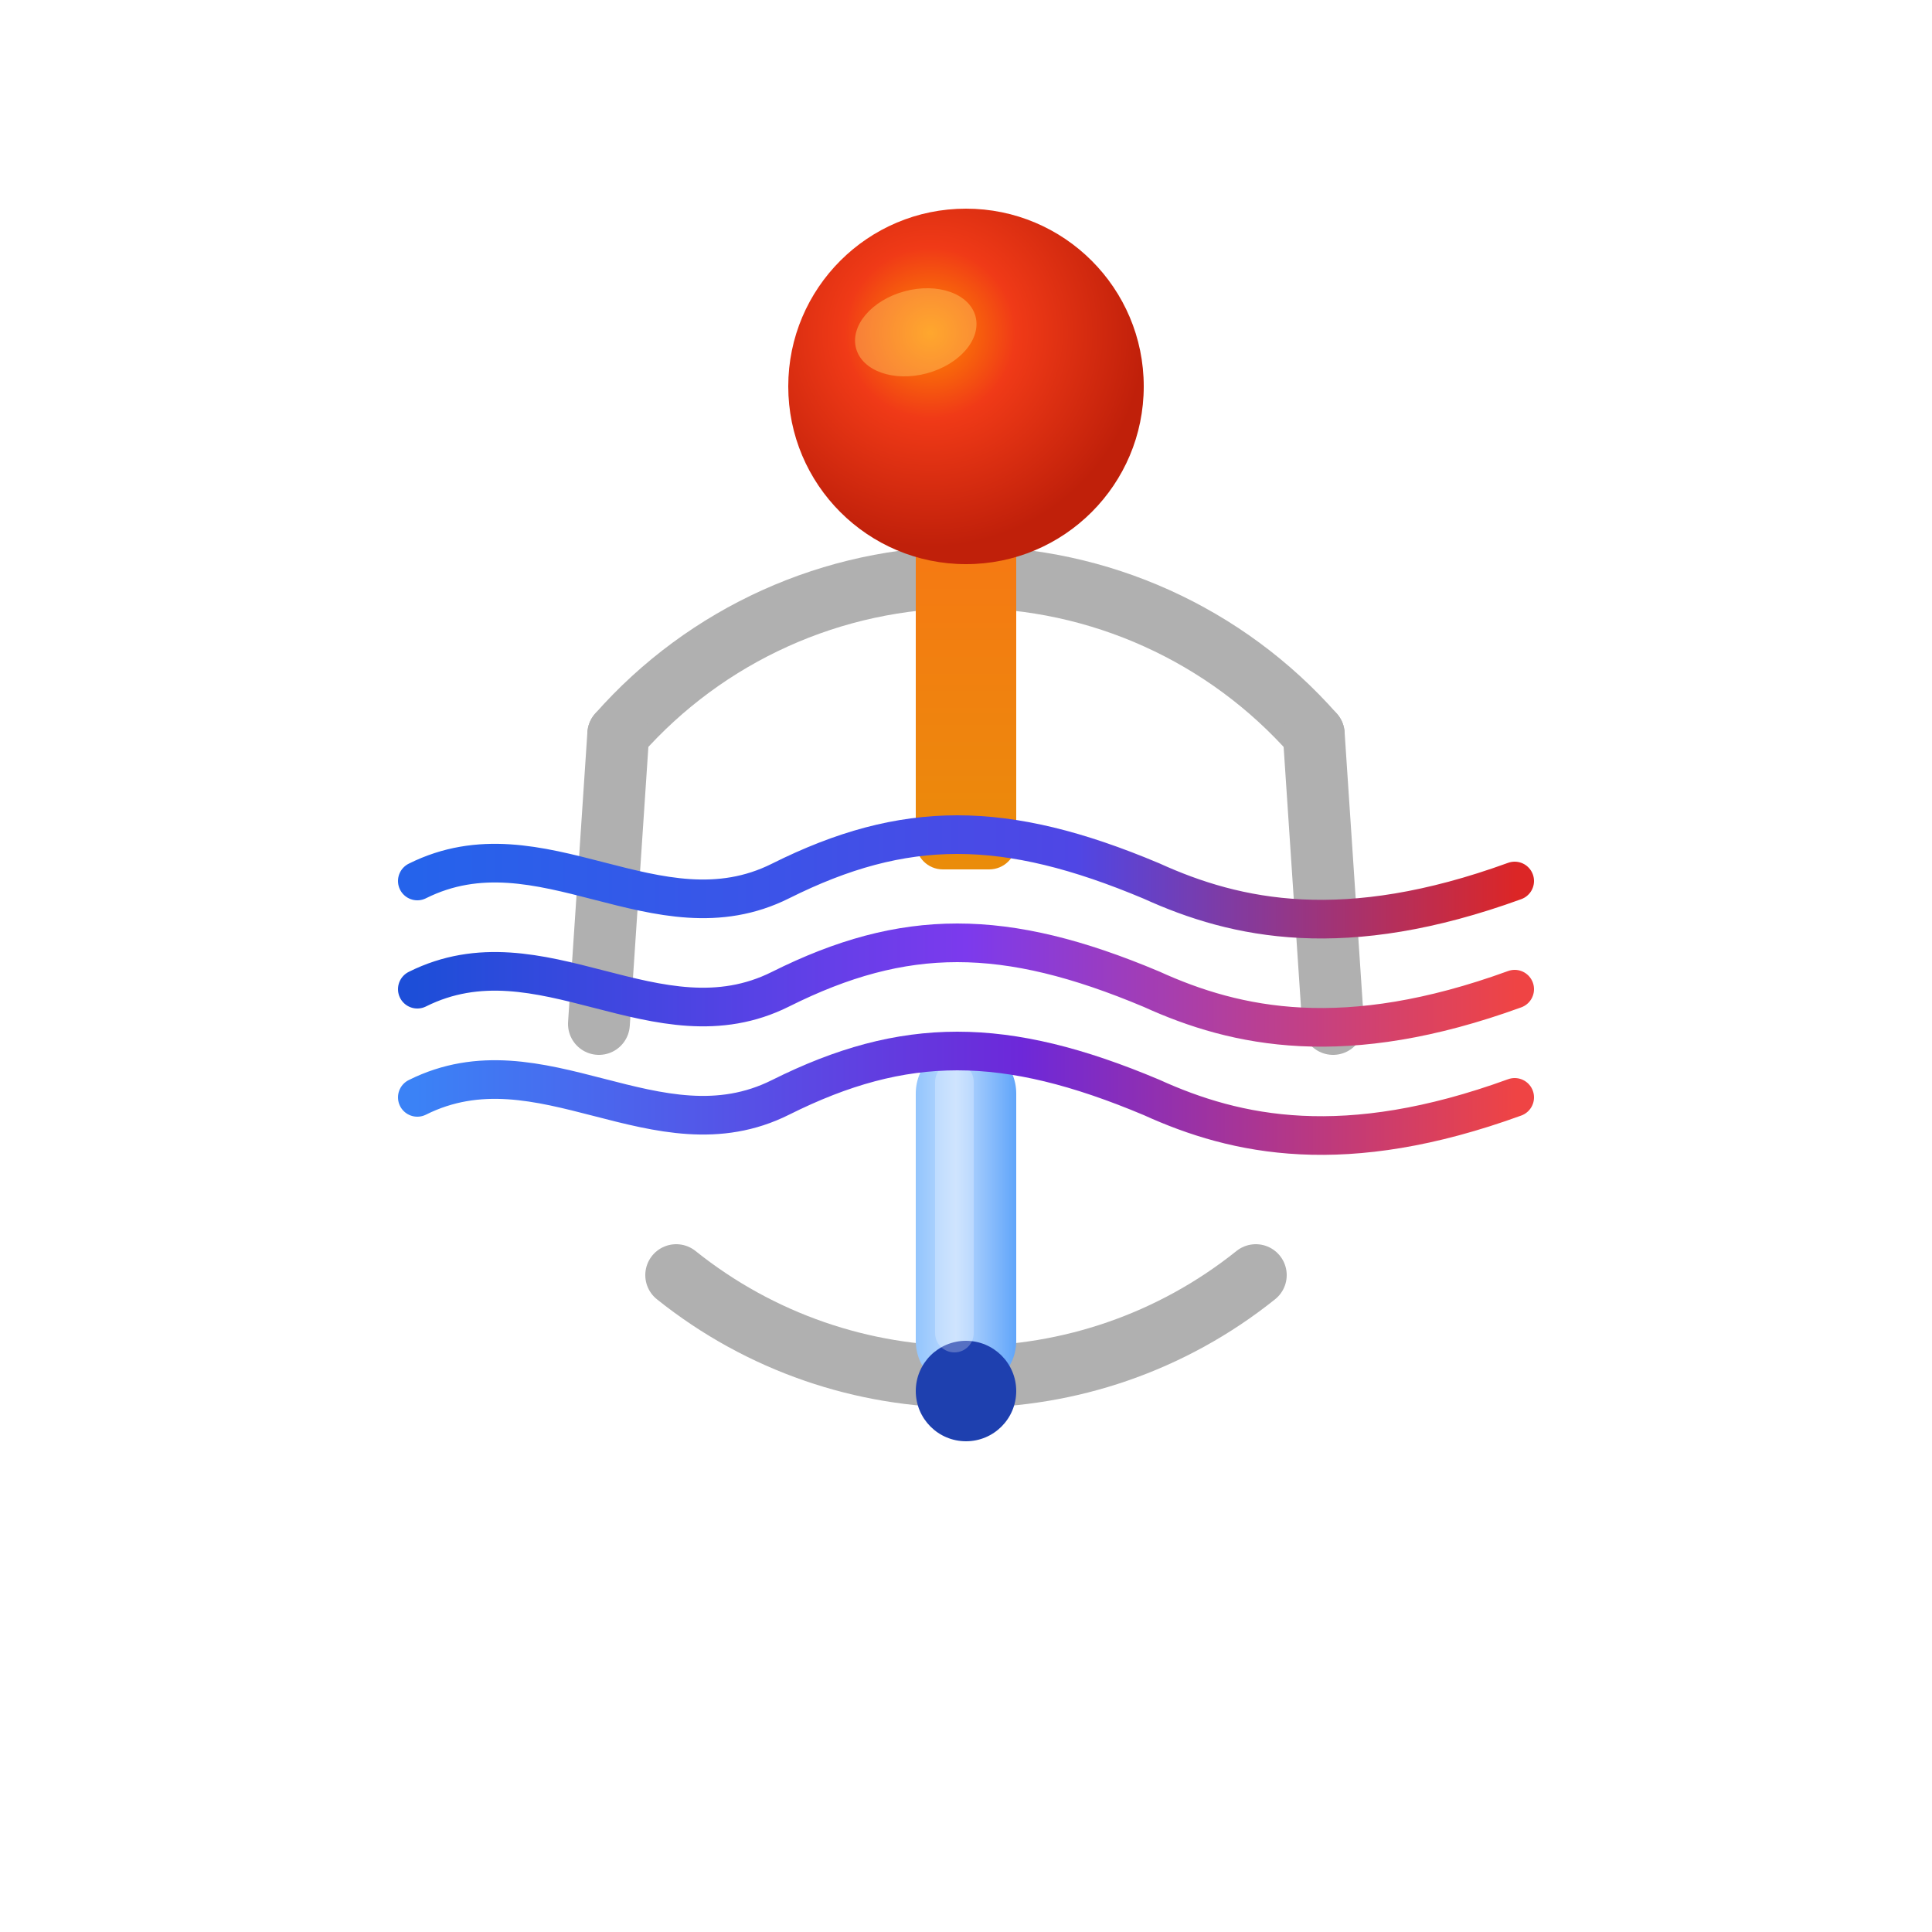
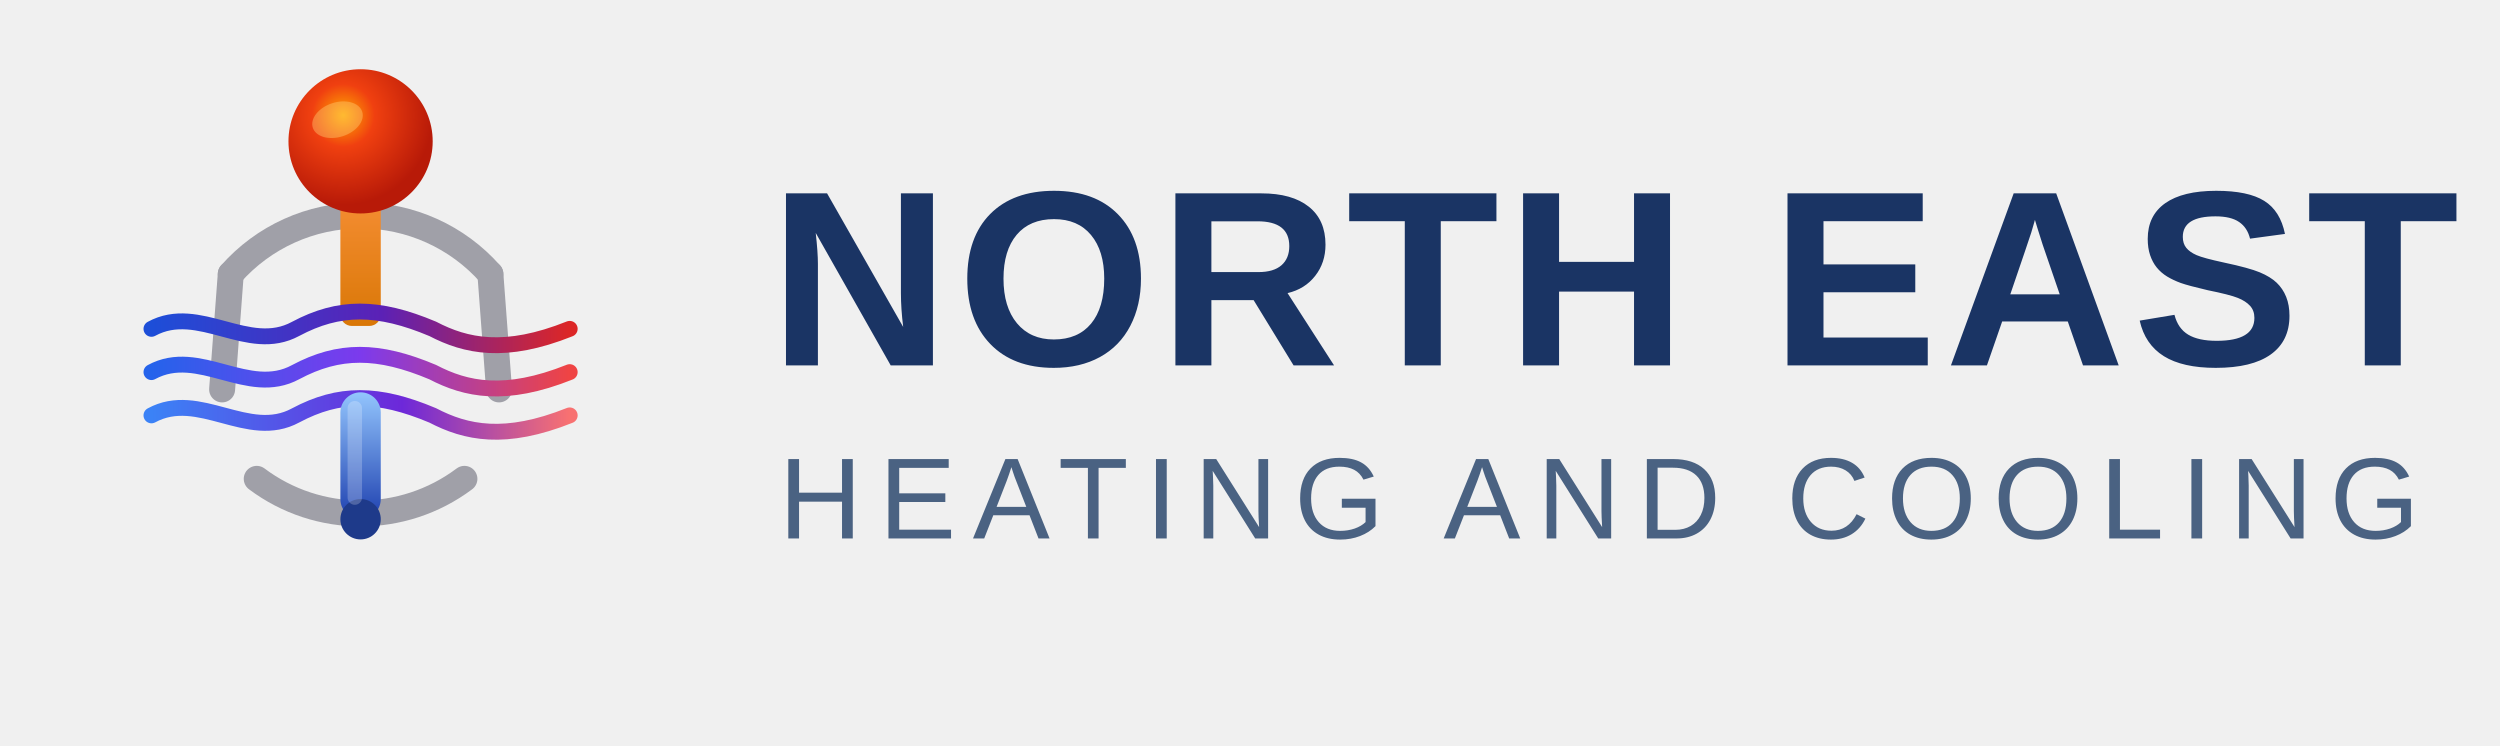
- <svg xmlns="http://www.w3.org/2000/svg" viewBox="0 0 500 500" width="500" height="500">
-   <rect width="500" height="500" fill="white" />
+ <svg xmlns="http://www.w3.org/2000/svg" viewBox="0 0 520 155">
  <defs>
-     <radialGradient id="orbGrad" cx="40%" cy="35%" r="60%">
-       <stop offset="0%" stop-color="#ff8c00" />
-       <stop offset="40%" stop-color="#f03a17" />
-       <stop offset="100%" stop-color="#c0200a" />
+     <radialGradient id="orbGrad" cx="38%" cy="32%" r="62%">
+       <stop offset="0%" stop-color="#ffaa00" />
+       <stop offset="35%" stop-color="#f04010" />
+       <stop offset="100%" stop-color="#b81a08" />
    </radialGradient>
    <linearGradient id="stemOrange" x1="0" y1="0" x2="0" y2="1">
-       <stop offset="0%" stop-color="#f97316" />
-       <stop offset="100%" stop-color="#ea8c0a" />
+       <stop offset="0%" stop-color="#fb923c" />
+       <stop offset="100%" stop-color="#d97706" />
    </linearGradient>
-     <linearGradient id="stemBlue" x1="0" y1="0" x2="0" y2="1">
-       <stop offset="0%" stop-color="#60a5fa" />
+     <linearGradient id="tubeGrad" x1="0" y1="0" x2="0" y2="1">
+       <stop offset="0%" stop-color="#93c5fd" />
      <stop offset="100%" stop-color="#1e40af" />
    </linearGradient>
    <linearGradient id="wave1" x1="0" y1="0" x2="1" y2="0">
-       <stop offset="0%" stop-color="#2563eb" />
-       <stop offset="60%" stop-color="#4f46e5" />
+       <stop offset="0%" stop-color="#1d4ed8" />
+       <stop offset="55%" stop-color="#5b21b6" />
      <stop offset="100%" stop-color="#dc2626" />
    </linearGradient>
    <linearGradient id="wave2" x1="0" y1="0" x2="1" y2="0">
-       <stop offset="0%" stop-color="#1d4ed8" />
+       <stop offset="0%" stop-color="#2563eb" />
      <stop offset="50%" stop-color="#7c3aed" />
      <stop offset="100%" stop-color="#ef4444" />
    </linearGradient>
    <linearGradient id="wave3" x1="0" y1="0" x2="1" y2="0">
      <stop offset="0%" stop-color="#3b82f6" />
-       <stop offset="55%" stop-color="#6d28d9" />
-       <stop offset="100%" stop-color="#ef4444" />
-     </linearGradient>
-     <linearGradient id="tubeGrad" x1="0" y1="0" x2="1" y2="0">
-       <stop offset="0%" stop-color="#93c5fd" />
-       <stop offset="40%" stop-color="#bfdbfe" />
-       <stop offset="100%" stop-color="#60a5fa" />
+       <stop offset="60%" stop-color="#6d28d9" />
+       <stop offset="100%" stop-color="#f87171" />
    </linearGradient>
  </defs>
-   <path d="M 160 190 A 120 120 0 0 1 340 190" fill="none" stroke="#b0b0b0" stroke-width="16" stroke-linecap="round" />
-   <path d="M 175 330 A 120 120 0 0 0 325 330" fill="none" stroke="#b0b0b0" stroke-width="16" stroke-linecap="round" />
-   <line x1="160" y1="190" x2="155" y2="265" stroke="#b0b0b0" stroke-width="16" stroke-linecap="round" />
-   <line x1="340" y1="190" x2="345" y2="265" stroke="#b0b0b0" stroke-width="16" stroke-linecap="round" />
-   <rect x="237" y="115" width="26" height="110" rx="7" fill="url(#stemOrange)" />
-   <circle cx="250" cy="100" r="46" fill="url(#orbGrad)" />
-   <ellipse cx="237" cy="86" rx="16" ry="11" fill="rgba(255,200,100,0.45)" transform="rotate(-15,237,86)" />
-   <rect x="237" y="270" width="26" height="90" rx="13" fill="url(#tubeGrad)" />
-   <ellipse cx="250" cy="360" rx="13" ry="13" fill="#1e40af" />
-   <rect x="242" y="275" width="10" height="75" rx="5" fill="rgba(255,255,255,0.25)" />
-   <path d="M 108 228 C 140 212, 170 244, 202 228 C 234 212, 260 212, 298 228 C 320 238, 348 244, 392 228" fill="none" stroke="url(#wave1)" stroke-width="10" stroke-linecap="round" />
-   <path d="M 108 256 C 140 240, 170 272, 202 256 C 234 240, 260 240, 298 256 C 320 266, 348 272, 392 256" fill="none" stroke="url(#wave2)" stroke-width="10" stroke-linecap="round" />
-   <path d="M 108 284 C 140 268, 170 300, 202 284 C 234 268, 260 268, 298 284 C 320 294, 348 300, 392 284" fill="none" stroke="url(#wave3)" stroke-width="10" stroke-linecap="round" />
+   <g transform="scale(0.30)">
+     <path d="M 160 190 A 120 120 0 0 1 340 190" fill="none" stroke="#a0a0a8" stroke-width="18" stroke-linecap="round" />
+     <path d="M 178 332 A 120 120 0 0 0 322 332" fill="none" stroke="#a0a0a8" stroke-width="18" stroke-linecap="round" />
+     <line x1="160" y1="190" x2="154" y2="270" stroke="#a0a0a8" stroke-width="18" stroke-linecap="round" />
+     <line x1="340" y1="190" x2="346" y2="270" stroke="#a0a0a8" stroke-width="18" stroke-linecap="round" />
+     <rect x="236" y="118" width="28" height="108" rx="8" fill="url(#stemOrange)" />
+     <circle cx="250" cy="98" r="50" fill="url(#orbGrad)" />
+     <ellipse cx="234" cy="83" rx="18" ry="12" fill="rgba(255,210,120,0.4)" transform="rotate(-18,234,83)" />
+     <path d="M 105 228 C 138 210,172 246,205 228 C 235 212,262 212,300 228 C 323 240,350 246,395 228" fill="none" stroke="url(#wave1)" stroke-width="11" stroke-linecap="round" />
+     <path d="M 105 258 C 138 240,172 276,205 258 C 235 242,262 242,300 258 C 323 270,350 276,395 258" fill="none" stroke="url(#wave2)" stroke-width="11" stroke-linecap="round" />
+     <path d="M 105 288 C 138 270,172 306,205 288 C 235 272,262 272,300 288 C 323 300,350 306,395 288" fill="none" stroke="url(#wave3)" stroke-width="11" stroke-linecap="round" />
+     <rect x="236" y="272" width="28" height="88" rx="14" fill="url(#tubeGrad)" />
+     <ellipse cx="250" cy="360" rx="14" ry="14" fill="#1e3a8a" />
+     <rect x="241" y="278" width="10" height="72" rx="5" fill="rgba(255,255,255,0.22)" />
+   </g>
+   <text x="160" y="76" font-family="'Arial Black', 'Arial', sans-serif" font-weight="900" font-size="52" letter-spacing="1.5" fill="#1a3464">NORTH EAST</text>
+   <text x="162" y="112" font-family="Arial, sans-serif" font-weight="400" font-size="24" letter-spacing="3.5" fill="#4a6282">HEATING AND COOLING</text>
</svg>
